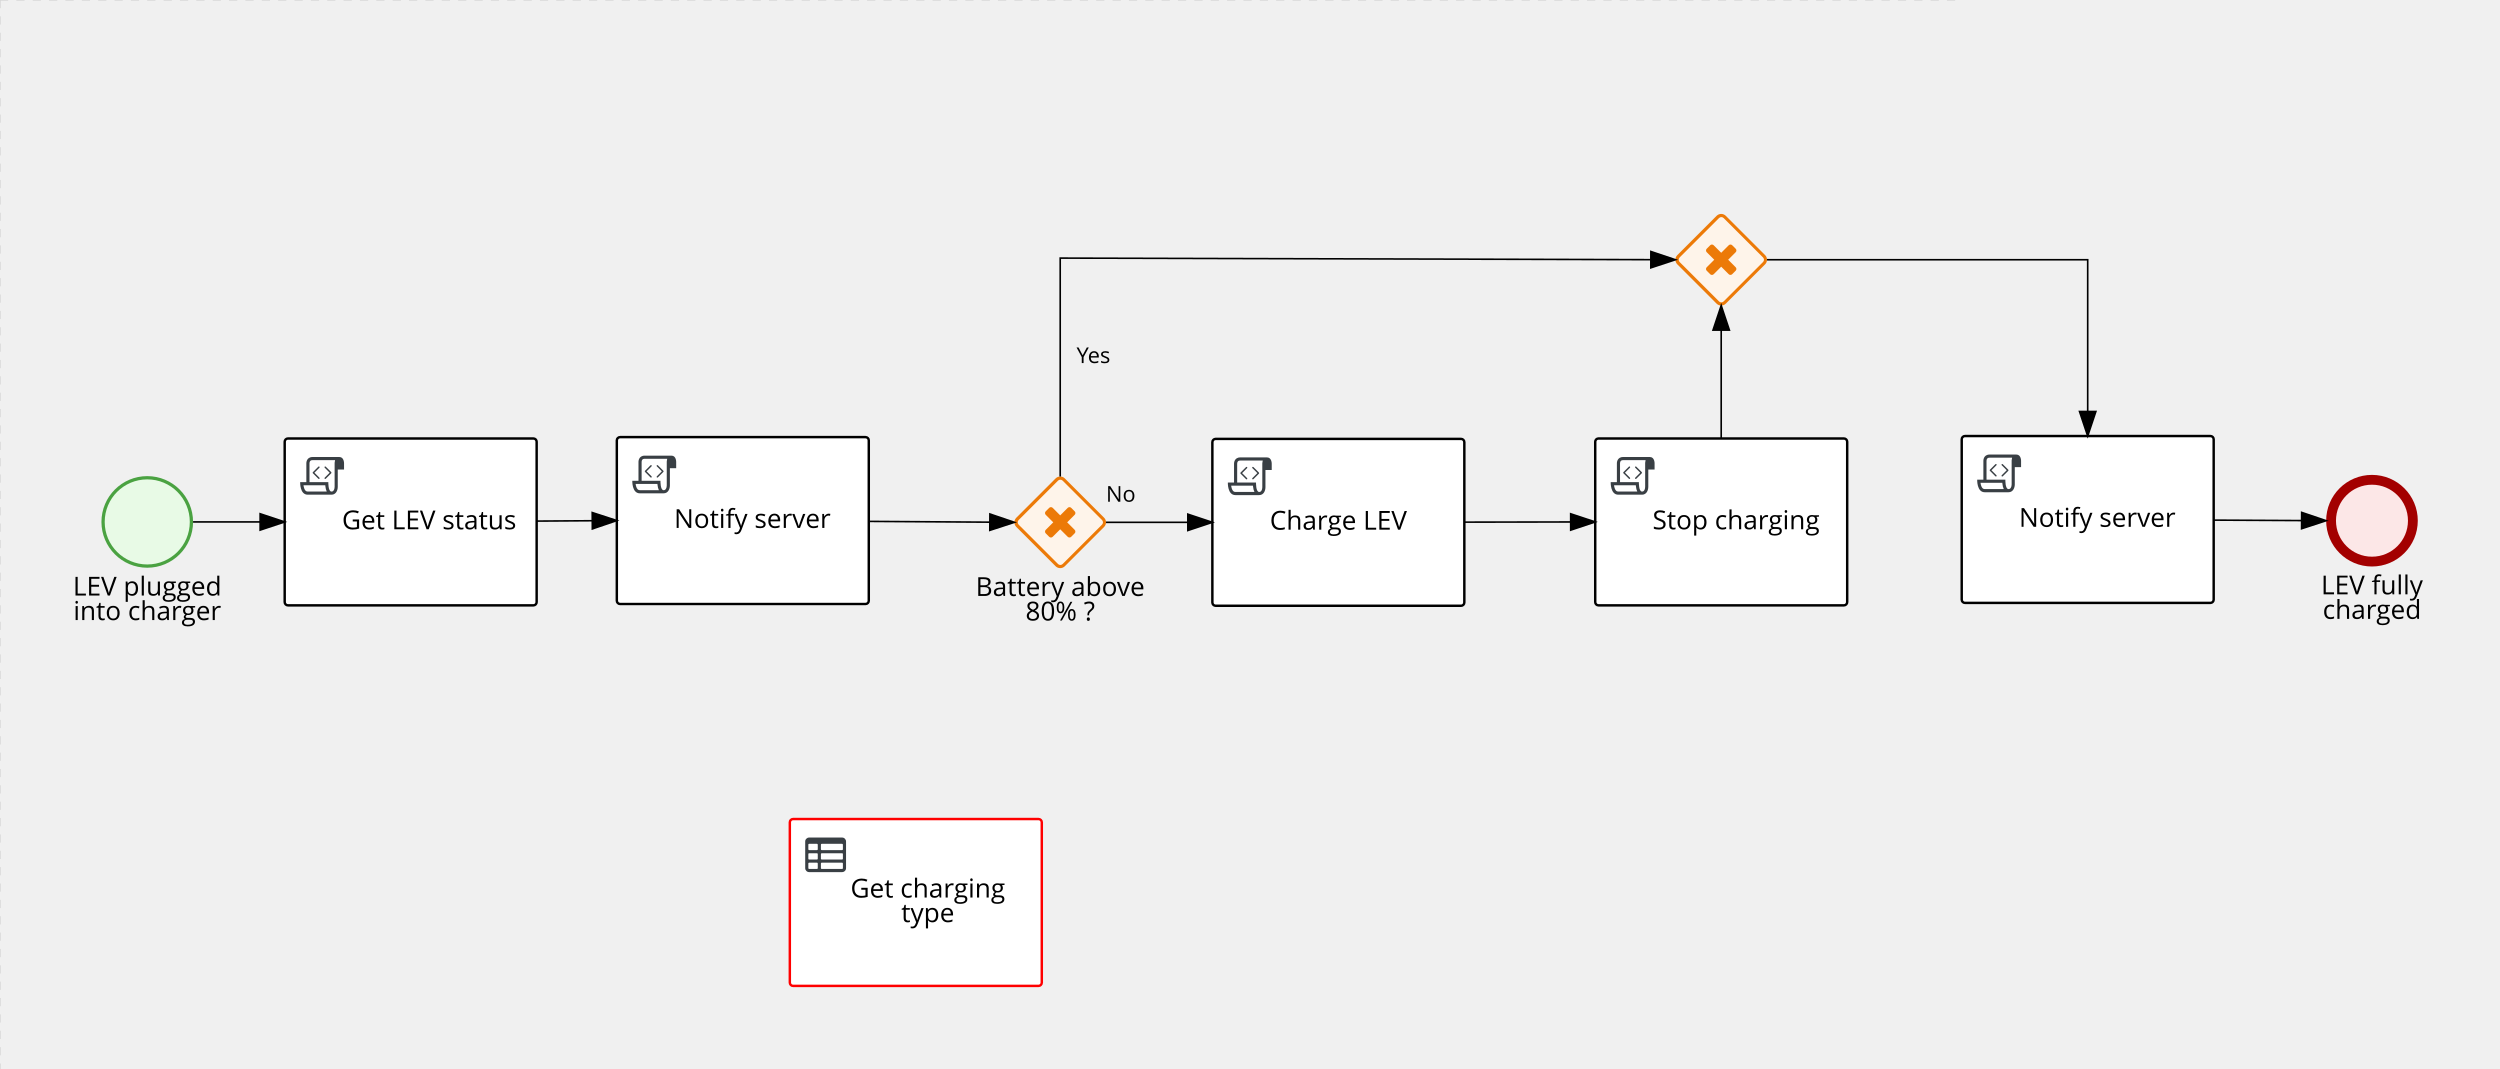
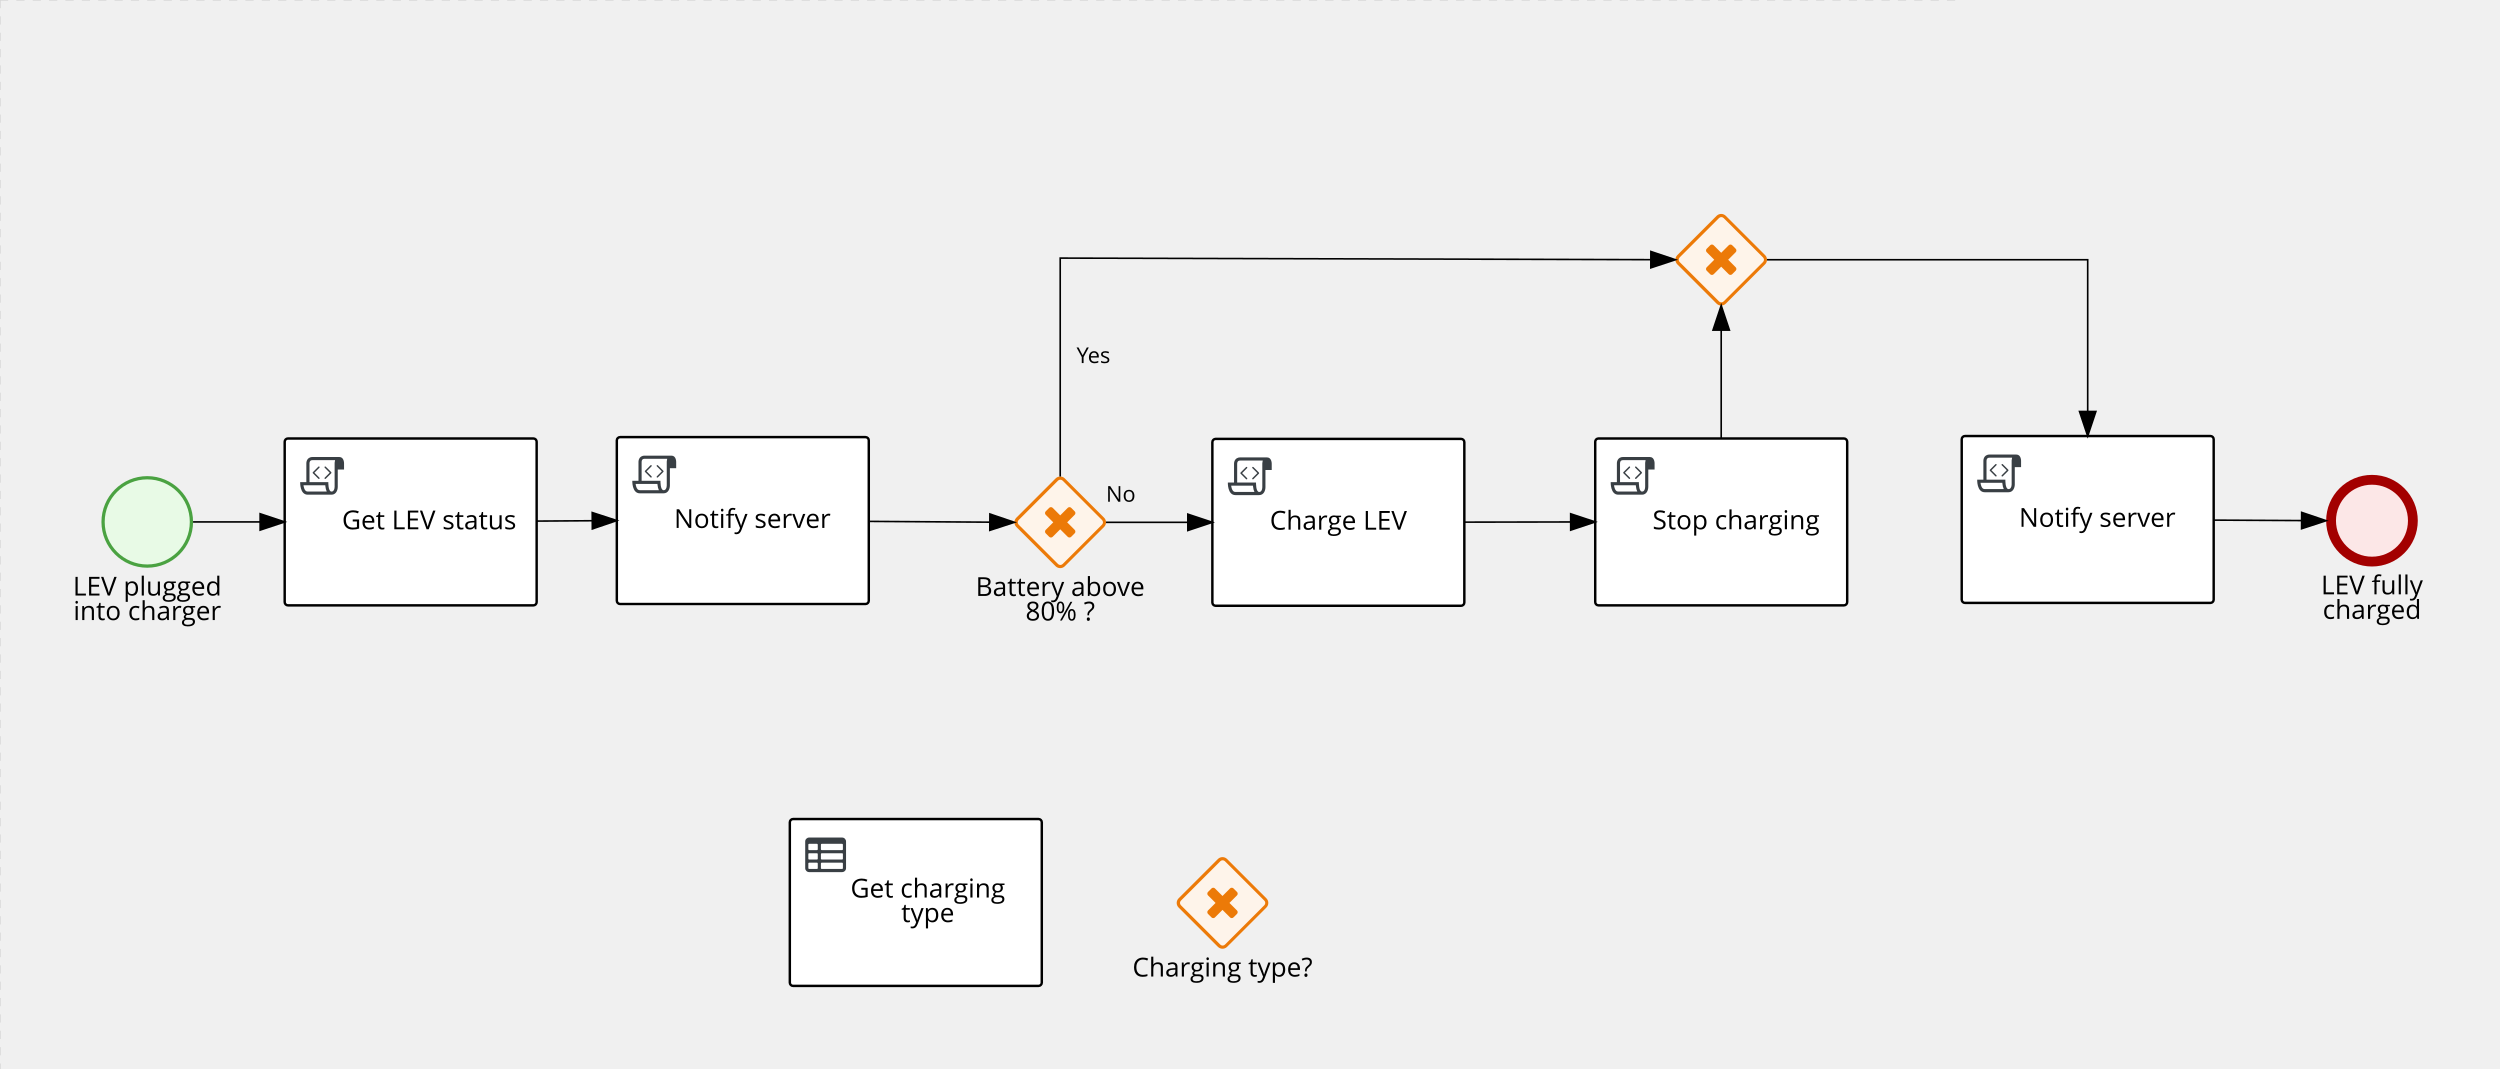
<svg xmlns="http://www.w3.org/2000/svg" version="1.1" width="1528" height="653" viewBox="0 0 1528 653">
  <defs />
  <g transform="matrix(1,0,0,1,0,0)">
    <g>
      <g>
        <g>
          <path fill="none" stroke="#d3d3d3" paint-order="fill stroke markers" d=" M 0 0 L 1200 0" stroke-miterlimit="10" stroke-opacity="0.8" stroke-dasharray="5" />
        </g>
        <g>
          <path fill="none" stroke="#d3d3d3" paint-order="fill stroke markers" d=" M 0 0 L 0 800" stroke-miterlimit="10" stroke-opacity="0.8" stroke-dasharray="5" />
        </g>
      </g>
      <g id="_4B5C4515-BD2F-43A4-8A5E-1904B69EF2A3" bpmn2nodeid="_4B5C4515-BD2F-43A4-8A5E-1904B69EF2A3" transform="matrix(1,0,0,1,620,291.25)">
        <g>
          <path fill="none" stroke="none" />
        </g>
        <g transform="matrix(0.125,0,0,0.125,0,0)">
          <g transform="matrix(1,0,0,1,0,0)">
            <path fill="#fef4ea" stroke="none" id="_4B5C4515-BD2F-43A4-8A5E-1904B69EF2A3?shapeType=BACKGROUND" paint-order="stroke fill markers" d=" M 0 0 M 224.4 4.3 C 216.4 4.3 208.4 7.3 202.3 13.4 L 13.5 202.2 C 1.3 214.4 1.3 234.2 13.5 246.4 L 202.2 435.1 C 208.3 441.2 216.4 444.2 224.3 444.2 C 232.2 444.2 240.3 441.2 246.4 435.1 L 435.1 246.4 C 447.3 234.2 447.3 214.4 435.1 202.2 L 246.5 13.4 C 240.4 7.3 232.4 4.3 224.4 4.3 L 224.4 4.3 Z" />
          </g>
          <g>
            <g transform="matrix(1,0,0,1,0,0)">
              <g transform="matrix(1,0,0,1,0,0)">
                <path fill="rgb(236,122,8)" stroke="none" id="_4B5C4515-BD2F-43A4-8A5E-1904B69EF2A3?shapeType=BORDER&amp;renderType=FILL" paint-order="stroke fill markers" d=" M 0 0 M 20.8 212.7 L 213.3 20.2 C 219.6 13.9 229.7 13.9 235.9 20.2 L 428.4 212.7 C 434.7 219 434.7 229.1 428.4 235.3 L 235.9 427.8 C 229.6 434.1 219.5 434.1 213.3 427.8 L 20.8 235.3 C 14.5 229.1 14.5 218.9 20.8 212.7 L 20.8 212.7 Z M 0 0 M 0 224 C 0 232.1 3.1 240.3 9.3 246.5 L 201.5 438.7 C 213.9 451.1 234.1 451.1 246.5 438.7 L 438.7 246.5 C 444.9 240.3 448 232.1 448 224 C 448 215.9 444.9 207.7 438.7 201.5 L 246.5 9.3 C 234.1 -3.1 213.9 -3.1 201.5 9.3 L 9.3 201.5 C 3.1 207.7 0 215.9 0 224 L 0 224 Z" />
              </g>
            </g>
          </g>
          <g>
            <g transform="matrix(1,0,0,1,0,0)">
              <g transform="matrix(1,0,0,1,0,0)">
                <path fill="#ec7a08" stroke="none" id="_4B5C4515-BD2F-43A4-8A5E-1904B69EF2A3undefined" paint-order="stroke fill markers" d=" M 0 0 M 298.2 269.2 C 298.2 272.6 297.1 275.3 294.7 277.7 L 277.7 294.7 C 275.3 297.1 272.6 298.2 269.2 298.2 C 265.8 298.2 263.1 297.1 260.7 294.7 L 224 258 L 187.2 294.8 C 184.8 297.2 182.1 298.3 178.7 298.3 C 175.3 298.3 172.6 297.2 170.2 294.8 L 153.2 277.8 C 150.8 275.4 149.7 272.7 149.7 269.3 C 149.7 265.9 150.8 263.2 153.2 260.8 L 190 224 L 153.2 187.2 C 150.8 184.8 149.7 182 149.7 178.7 C 149.7 175.3 150.8 172.5 153.2 170.2 L 170.2 153.2 C 172.6 150.8 175.3 149.7 178.7 149.7 C 182.1 149.7 184.8 150.8 187.2 153.2 L 224 190 L 260.8 153.2 C 263.2 150.8 265.9 149.7 269.3 149.7 C 272.7 149.7 275.4 150.8 277.8 153.2 L 294.8 170.2 C 297.2 172.5 298.3 175.3 298.3 178.7 C 298.3 182 297.2 184.8 294.8 187.2 L 258 224 L 294.8 260.8 C 297.1 263.1 298.2 265.9 298.2 269.2 Z" />
              </g>
            </g>
          </g>
        </g>
        <g transform="matrix(1,0,0,1,-25.74219,61)">
          <text fill="#000000" stroke="none" font-family="Open Sans" font-size="12pt" font-style="normal" font-weight="normal" text-decoration="normal" x="53.742" y="12" text-anchor="middle" dominant-baseline="alphabetic">Battery above </text>
          <text fill="#000000" stroke="none" font-family="Open Sans" font-size="12pt" font-style="normal" font-weight="normal" text-decoration="normal" x="53.742" y="27" text-anchor="middle" dominant-baseline="alphabetic">        80% ?        </text>
        </g>
      </g>
      <g id="_B5CCC057-EF30-4952-B1A7-DE82EDC33570" bpmn2nodeid="_B5CCC057-EF30-4952-B1A7-DE82EDC33570" transform="matrix(1,0,0,1,62,291)">
        <g>
          <path fill="none" stroke="none" />
        </g>
        <g transform="matrix(0.125,0,0,0.125,0,0)">
          <g transform="matrix(1,0,0,1,0,0)">
            <path fill="#e8fae6" stroke="none" id="_B5CCC057-EF30-4952-B1A7-DE82EDC33570?shapeType=BACKGROUND" paint-order="stroke fill markers" d=" M 0 0 M 444 224 C 444 263.9 434.2 300.8 414.4 334.5 C 394.7 368.2 368 394.9 334.4 414.5 C 300.8 434.1 263.9 444 224 444 C 184.1 444 147.2 434.2 113.5 414.4 C 79.8 394.7 53.1 368 33.5 334.4 C 13.9 300.8 4 263.9 4 224 C 4 184.1 13.8 147.2 33.6 113.5 C 53.4 79.8 80.1 53.1 113.6 33.5 C 147.1 13.9 184.1 4 224 4 C 263.9 4 300.8 13.8 334.5 33.6 C 368.2 53.4 394.9 80.1 414.5 113.6 C 434.1 147.1 444 184.1 444 224 Z" />
          </g>
          <g>
            <g transform="matrix(1,0,0,1,0,0)">
              <g transform="matrix(1,0,0,1,0,0)">
                <path fill="#4aa241" stroke="none" id="_B5CCC057-EF30-4952-B1A7-DE82EDC33570?shapeType=BORDER&amp;renderType=FILL" paint-order="stroke fill markers" d=" M 0 0 M 224 0 C 100.3 0 0 100.3 0 224 C 0 347.7 100.3 448 224 448 C 347.7 448 448 347.7 448 224 C 448 100.3 347.7 0 224 0 Z M 0 0 M 224 432 C 109.1 432 16 338.9 16 224 C 16 109.1 109.1 16 224 16 C 338.9 16 432 109.1 432 224 C 432 338.9 338.9 432 224 432 Z" />
              </g>
            </g>
          </g>
        </g>
        <g transform="matrix(1,0,0,1,-19.51172,61)">
          <text fill="#000000" stroke="none" font-family="Open Sans" font-size="12pt" font-style="normal" font-weight="normal" text-decoration="normal" x="47.512" y="12" text-anchor="middle" dominant-baseline="alphabetic">LEV plugged </text>
          <text fill="#000000" stroke="none" font-family="Open Sans" font-size="12pt" font-style="normal" font-weight="normal" text-decoration="normal" x="47.512" y="27" text-anchor="middle" dominant-baseline="alphabetic">into charger </text>
        </g>
      </g>
      <g id="_08F3C379-D075-4F62-9CAC-3A40F6E01151" bpmn2nodeid="_08F3C379-D075-4F62-9CAC-3A40F6E01151" transform="matrix(1,0,0,1,1024,130.75)">
        <g>
          <path fill="none" stroke="none" />
        </g>
        <g transform="matrix(0.125,0,0,0.125,0,0)">
          <g transform="matrix(1,0,0,1,0,0)">
            <path fill="#fef4ea" stroke="none" id="_08F3C379-D075-4F62-9CAC-3A40F6E01151?shapeType=BACKGROUND" paint-order="stroke fill markers" d=" M 0 0 M 224.4 4.3 C 216.4 4.3 208.4 7.3 202.3 13.4 L 13.5 202.2 C 1.3 214.4 1.3 234.2 13.5 246.4 L 202.2 435.1 C 208.3 441.2 216.4 444.2 224.3 444.2 C 232.2 444.2 240.3 441.2 246.4 435.1 L 435.1 246.4 C 447.3 234.2 447.3 214.4 435.1 202.2 L 246.5 13.4 C 240.4 7.3 232.4 4.3 224.4 4.3 L 224.4 4.3 Z" />
          </g>
          <g>
            <g transform="matrix(1,0,0,1,0,0)">
              <g transform="matrix(1,0,0,1,0,0)">
                <path fill="#ec7a08" stroke="none" id="_08F3C379-D075-4F62-9CAC-3A40F6E01151?shapeType=BORDER&amp;renderType=FILL" paint-order="stroke fill markers" d=" M 0 0 M 20.8 212.7 L 213.3 20.2 C 219.6 13.9 229.7 13.9 235.9 20.2 L 428.4 212.7 C 434.7 219 434.7 229.1 428.4 235.3 L 235.9 427.8 C 229.6 434.1 219.5 434.1 213.3 427.8 L 20.8 235.3 C 14.5 229.1 14.5 218.9 20.8 212.7 L 20.8 212.7 Z M 0 0 M 0 224 C 0 232.1 3.1 240.3 9.3 246.5 L 201.5 438.7 C 213.9 451.1 234.1 451.1 246.5 438.7 L 438.7 246.5 C 444.9 240.3 448 232.1 448 224 C 448 215.9 444.9 207.7 438.7 201.5 L 246.5 9.3 C 234.1 -3.1 213.9 -3.1 201.5 9.3 L 9.3 201.5 C 3.1 207.7 0 215.9 0 224 L 0 224 Z" />
              </g>
            </g>
          </g>
          <g>
            <g transform="matrix(1,0,0,1,0,0)">
              <g transform="matrix(1,0,0,1,0,0)">
                <path fill="#ec7a08" stroke="none" id="_08F3C379-D075-4F62-9CAC-3A40F6E01151undefined" paint-order="stroke fill markers" d=" M 0 0 M 298.2 269.2 C 298.2 272.6 297.1 275.3 294.7 277.7 L 277.7 294.7 C 275.3 297.1 272.6 298.2 269.2 298.2 C 265.8 298.2 263.1 297.1 260.7 294.7 L 224 258 L 187.2 294.8 C 184.8 297.2 182.1 298.3 178.7 298.3 C 175.3 298.3 172.6 297.2 170.2 294.8 L 153.2 277.8 C 150.8 275.4 149.7 272.7 149.7 269.3 C 149.7 265.9 150.8 263.2 153.2 260.8 L 190 224 L 153.2 187.2 C 150.8 184.8 149.7 182 149.7 178.7 C 149.7 175.3 150.8 172.5 153.2 170.2 L 170.2 153.2 C 172.6 150.8 175.3 149.7 178.7 149.7 C 182.1 149.7 184.8 150.8 187.2 153.2 L 224 190 L 260.8 153.2 C 263.2 150.8 265.9 149.7 269.3 149.7 C 272.7 149.7 275.4 150.8 277.8 153.2 L 294.8 170.2 C 297.2 172.5 298.3 175.3 298.3 178.7 C 298.3 182 297.2 184.8 294.8 187.2 L 258 224 L 294.8 260.8 C 297.1 263.1 298.2 265.9 298.2 269.2 Z" />
              </g>
            </g>
          </g>
        </g>
        <g transform="matrix(1,0,0,1,28,61)" />
      </g>
      <g id="_A47060D8-9A13-48FD-B64A-E8CAF3DBD5E8" bpmn2nodeid="_A47060D8-9A13-48FD-B64A-E8CAF3DBD5E8" transform="matrix(1,0,0,1,377,267.168)">
        <g>
          <path fill="none" stroke="none" />
        </g>
        <g transform="matrix(1,0,0,1,0,0)">
          <path fill="#ffffff" stroke="none" id="_A47060D8-9A13-48FD-B64A-E8CAF3DBD5E8?shapeType=BACKGROUND" paint-order="stroke fill markers" d=" M 2 0 L 152 0 L 152 0 A 2 2 0 0 1 154 2 L 154 100 L 154 100 A 2 2 0 0 1 152 102 L 2 102 L 2 102 A 2 2 0 0 1 0 100 L 0 2 L 0 2 A 2 2 0 0 1 2 0 Z" />
        </g>
        <g transform="matrix(1,0,0,1,0,0)">
          <path fill="none" stroke="rgb(0,0,0)" id="_A47060D8-9A13-48FD-B64A-E8CAF3DBD5E8?shapeType=BORDER&amp;renderType=STROKE" paint-order="fill stroke markers" d=" M 2 0 L 152 0 L 152 0 A 2 2 0 0 1 154 2 L 154 100 L 154 100 A 2 2 0 0 1 152 102 L 2 102 L 2 102 A 2 2 0 0 1 0 100 L 0 2 L 0 2 A 2 2 0 0 1 2 0 Z" stroke-miterlimit="10" stroke-width="1.5" stroke-dasharray="" />
        </g>
        <g>
          <g transform="matrix(0.06,0,0,0.06,9.4,9.4)">
            <g transform="matrix(1,0,0,1,0,0)">
              <path fill="#393f44" stroke="none" id="_A47060D8-9A13-48FD-B64A-E8CAF3DBD5E8undefined" paint-order="stroke fill markers" d=" M 0 0 M 197.3 130.2 C 194.4 127.3 189.6 127.3 186.7 130.2 L 130.2 186.7 C 127.3 189.6 127.3 194.4 130.2 197.3 L 186.7 253.8 C 188.1 255.3 190.1 256 192 256 C 193.9 256 195.9 255.3 197.3 253.7 C 200.2 250.8 200.2 246 197.3 243.1 L 146.2 192 L 197.3 140.8 C 200.2 137.9 200.2 133.1 197.3 130.2 Z" />
            </g>
            <g transform="matrix(1,0,0,1,0,0)">
              <path fill="#393f44" stroke="none" id="_A47060D8-9A13-48FD-B64A-E8CAF3DBD5E8undefined" paint-order="stroke fill markers" d=" M 0 0 M 261.3 130.2 C 258.4 127.3 253.6 127.3 250.7 130.2 C 247.8 133.1 247.8 137.9 250.7 140.8 L 301.8 191.9 L 250.7 243 C 247.8 245.9 247.8 250.7 250.7 253.6 C 252.1 255.3 254.1 256 256 256 C 257.9 256 259.9 255.3 261.3 253.8 L 317.8 197.3 C 320.7 194.4 320.7 189.6 317.8 186.7 L 261.3 130.2 Z" />
            </g>
            <g transform="matrix(1,0,0,1,0,0)">
              <path fill="#393f44" stroke="none" id="_A47060D8-9A13-48FD-B64A-E8CAF3DBD5E8undefined" paint-order="stroke fill markers" d=" M 0 0 M 400 32 C 400 32 152.8 32 128 32 C 62 32 64 96 64 96 L 64 288 L 1 288 C 1 288 -4 416 78 416 L 320 416 C 368 416 384 368 384 336 C 384 314.2 384 224.4 384 160 L 448 160 L 448 96 C 448 96 449 32 400 32 Z M 0 0 M 78 383.9 C 68.5 383.9 61.6 381.1 55.5 374.9 C 43.4 362.4 37.5 339.6 34.9 320 L 256.9 320 C 257.1 322.7 257.3 325.4 257.6 328.2 C 260 351.6 264.7 370.1 271.9 383.9 L 78 383.9 L 78 383.9 Z M 0 0 M 352 336 C 352 345.9 349.6 360.3 342.9 371 C 337.2 380.1 330.4 384 320 384 C 285 384 288 288 288 288 L 96 288 L 96 96 L 96 95.9 L 96 95.1 C 96 90.6 97.6 78.3 104.7 71.2 C 106.5 69.4 111.9 64 128 64 L 356.5 64 C 354.4 72.8 352.8 81.8 352.2 89.9 C 352.2 90.5 352.1 91.1 352.1 91.7 C 352.1 92 352.1 92.3 352.1 92.6 C 352 94.8 352 96 352 96 L 352 160 L 352 336 Z" />
            </g>
          </g>
        </g>
        <g transform="matrix(1,0,0,1,35,43.5)">
          <text fill="#000000" stroke="none" font-family="Open Sans" font-size="12pt" font-style="normal" font-weight="normal" text-decoration="normal" x="47.863" y="12" text-anchor="middle" dominant-baseline="alphabetic">Notify server</text>
        </g>
      </g>
      <g id="_00CB8FBA-5BE4-4E2A-A73D-FD6F79FF0930" bpmn2nodeid="_00CB8FBA-5BE4-4E2A-A73D-FD6F79FF0930" transform="matrix(1,0,0,1,174,268)">
        <g>
          <path fill="none" stroke="none" />
        </g>
        <g transform="matrix(1,0,0,1,0,0)">
          <path fill="#ffffff" stroke="none" id="_00CB8FBA-5BE4-4E2A-A73D-FD6F79FF0930?shapeType=BACKGROUND" paint-order="stroke fill markers" d=" M 2 0 L 152 0 L 152 0 A 2 2 0 0 1 154 2 L 154 100 L 154 100 A 2 2 0 0 1 152 102 L 2 102 L 2 102 A 2 2 0 0 1 0 100 L 0 2 L 0 2 A 2 2 0 0 1 2 0 Z" />
        </g>
        <g transform="matrix(1,0,0,1,0,0)">
          <path fill="none" stroke="rgb(0,0,0)" id="_00CB8FBA-5BE4-4E2A-A73D-FD6F79FF0930?shapeType=BORDER&amp;renderType=STROKE" paint-order="fill stroke markers" d=" M 2 0 L 152 0 L 152 0 A 2 2 0 0 1 154 2 L 154 100 L 154 100 A 2 2 0 0 1 152 102 L 2 102 L 2 102 A 2 2 0 0 1 0 100 L 0 2 L 0 2 A 2 2 0 0 1 2 0 Z" stroke-miterlimit="10" stroke-width="1.5" stroke-dasharray="" />
        </g>
        <g>
          <g transform="matrix(0.06,0,0,0.06,9.4,9.4)">
            <g transform="matrix(1,0,0,1,0,0)">
              <path fill="#393f44" stroke="none" id="_00CB8FBA-5BE4-4E2A-A73D-FD6F79FF0930undefined" paint-order="stroke fill markers" d=" M 0 0 M 197.3 130.2 C 194.4 127.3 189.6 127.3 186.7 130.2 L 130.2 186.7 C 127.3 189.6 127.3 194.4 130.2 197.3 L 186.7 253.8 C 188.1 255.3 190.1 256 192 256 C 193.9 256 195.9 255.3 197.3 253.7 C 200.2 250.8 200.2 246 197.3 243.1 L 146.2 192 L 197.3 140.8 C 200.2 137.9 200.2 133.1 197.3 130.2 Z" />
            </g>
            <g transform="matrix(1,0,0,1,0,0)">
              <path fill="#393f44" stroke="none" id="_00CB8FBA-5BE4-4E2A-A73D-FD6F79FF0930undefined" paint-order="stroke fill markers" d=" M 0 0 M 261.3 130.2 C 258.4 127.3 253.6 127.3 250.7 130.2 C 247.8 133.1 247.8 137.9 250.7 140.8 L 301.8 191.9 L 250.7 243 C 247.8 245.9 247.8 250.7 250.7 253.6 C 252.1 255.3 254.1 256 256 256 C 257.9 256 259.9 255.3 261.3 253.8 L 317.8 197.3 C 320.7 194.4 320.7 189.6 317.8 186.7 L 261.3 130.2 Z" />
            </g>
            <g transform="matrix(1,0,0,1,0,0)">
              <path fill="#393f44" stroke="none" id="_00CB8FBA-5BE4-4E2A-A73D-FD6F79FF0930undefined" paint-order="stroke fill markers" d=" M 0 0 M 400 32 C 400 32 152.8 32 128 32 C 62 32 64 96 64 96 L 64 288 L 1 288 C 1 288 -4 416 78 416 L 320 416 C 368 416 384 368 384 336 C 384 314.2 384 224.4 384 160 L 448 160 L 448 96 C 448 96 449 32 400 32 Z M 0 0 M 78 383.9 C 68.5 383.9 61.6 381.1 55.5 374.9 C 43.4 362.4 37.5 339.6 34.9 320 L 256.9 320 C 257.1 322.7 257.3 325.4 257.6 328.2 C 260 351.6 264.7 370.1 271.9 383.9 L 78 383.9 L 78 383.9 Z M 0 0 M 352 336 C 352 345.9 349.6 360.3 342.9 371 C 337.2 380.1 330.4 384 320 384 C 285 384 288 288 288 288 L 96 288 L 96 96 L 96 95.9 L 96 95.1 C 96 90.6 97.6 78.3 104.7 71.2 C 106.5 69.4 111.9 64 128 64 L 356.5 64 C 354.4 72.8 352.8 81.8 352.2 89.9 C 352.2 90.5 352.1 91.1 352.1 91.7 C 352.1 92 352.1 92.3 352.1 92.6 C 352 94.8 352 96 352 96 L 352 160 L 352 336 Z" />
            </g>
          </g>
        </g>
        <g transform="matrix(1,0,0,1,35,43.5)">
          <text fill="#000000" stroke="none" font-family="Open Sans" font-size="12pt" font-style="normal" font-weight="normal" text-decoration="normal" x="53.297" y="12" text-anchor="middle" dominant-baseline="alphabetic">Get LEV status</text>
        </g>
      </g>
      <g id="_267D009A-15D0-4B9D-A7A2-544B05562087" bpmn2nodeid="_267D009A-15D0-4B9D-A7A2-544B05562087" transform="matrix(1,0,0,1,1421.75,290.25)">
        <g>
          <path fill="none" stroke="none" />
        </g>
        <g transform="matrix(0.125,0,0,0.125,0,0)">
          <g transform="matrix(1,0,0,1,0,0)">
            <path fill="#fce7e7" stroke="none" id="_267D009A-15D0-4B9D-A7A2-544B05562087?shapeType=BACKGROUND" paint-order="stroke fill markers" d=" M 0 0 M 444 224 C 444 263.9 434.2 300.8 414.4 334.5 C 394.7 368.2 368 394.9 334.4 414.5 C 300.8 434.1 263.9 444 224 444 C 184.1 444 147.2 434.2 113.5 414.4 C 79.8 394.7 53.1 368 33.5 334.4 C 13.9 300.8 4 263.9 4 224 C 4 184.1 13.8 147.2 33.6 113.5 C 53.4 79.8 80.1 53.1 113.6 33.5 C 147.1 13.9 184.1 4 224 4 C 263.9 4 300.8 13.8 334.5 33.6 C 368.2 53.4 394.9 80.1 414.5 113.6 C 434.1 147.1 444 184.1 444 224 Z" />
          </g>
          <g>
            <g transform="matrix(1,0,0,1,0,0)">
              <g transform="matrix(1,0,0,1,0,0)">
                <path fill="#a30000" stroke="none" id="_267D009A-15D0-4B9D-A7A2-544B05562087?shapeType=BORDER&amp;renderType=FILL" paint-order="stroke fill markers" d=" M 0 0 M 224 0 C 100.3 0 0 100.3 0 224 C 0 347.7 100.3 448 224 448 C 347.7 448 448 347.7 448 224 C 448 100.3 347.7 0 224 0 Z M 0 0 M 224 400 C 126.8 400 48 321.2 48 224 C 48 126.8 126.8 48 224 48 C 321.2 48 400 126.8 400 224 C 400 321.2 321.2 400 224 400 Z" />
              </g>
            </g>
          </g>
        </g>
        <g transform="matrix(1,0,0,1,-5.21875,61)">
          <text fill="#000000" stroke="none" font-family="Open Sans" font-size="12pt" font-style="normal" font-weight="normal" text-decoration="normal" x="33.219" y="12" text-anchor="middle" dominant-baseline="alphabetic">LEV fully </text>
          <text fill="#000000" stroke="none" font-family="Open Sans" font-size="12pt" font-style="normal" font-weight="normal" text-decoration="normal" x="33.219" y="27" text-anchor="middle" dominant-baseline="alphabetic">charged </text>
        </g>
      </g>
      <g id="_A56CAD33-A695-4F9C-985E-B90B38721AEA" bpmn2nodeid="_A56CAD33-A695-4F9C-985E-B90B38721AEA" transform="matrix(1,0,0,1,975,268)">
        <g>
          <path fill="none" stroke="none" />
        </g>
        <g transform="matrix(1,0,0,1,0,0)">
          <path fill="#ffffff" stroke="none" id="_A56CAD33-A695-4F9C-985E-B90B38721AEA?shapeType=BACKGROUND" paint-order="stroke fill markers" d=" M 2 0 L 152 0 L 152 0 A 2 2 0 0 1 154 2 L 154 100 L 154 100 A 2 2 0 0 1 152 102 L 2 102 L 2 102 A 2 2 0 0 1 0 100 L 0 2 L 0 2 A 2 2 0 0 1 2 0 Z" />
        </g>
        <g transform="matrix(1,0,0,1,0,0)">
          <path fill="none" stroke="#000000" id="_A56CAD33-A695-4F9C-985E-B90B38721AEA?shapeType=BORDER&amp;renderType=STROKE" paint-order="fill stroke markers" d=" M 2 0 L 152 0 L 152 0 A 2 2 0 0 1 154 2 L 154 100 L 154 100 A 2 2 0 0 1 152 102 L 2 102 L 2 102 A 2 2 0 0 1 0 100 L 0 2 L 0 2 A 2 2 0 0 1 2 0 Z" stroke-miterlimit="10" stroke-width="1.5" stroke-dasharray="" />
        </g>
        <g>
          <g transform="matrix(0.06,0,0,0.06,9.4,9.4)">
            <g transform="matrix(1,0,0,1,0,0)">
              <path fill="#393f44" stroke="none" id="_A56CAD33-A695-4F9C-985E-B90B38721AEAundefined" paint-order="stroke fill markers" d=" M 0 0 M 197.3 130.2 C 194.4 127.3 189.6 127.3 186.7 130.2 L 130.2 186.7 C 127.3 189.6 127.3 194.4 130.2 197.3 L 186.7 253.8 C 188.1 255.3 190.1 256 192 256 C 193.9 256 195.9 255.3 197.3 253.7 C 200.2 250.8 200.2 246 197.3 243.1 L 146.2 192 L 197.3 140.8 C 200.2 137.9 200.2 133.1 197.3 130.2 Z" />
            </g>
            <g transform="matrix(1,0,0,1,0,0)">
              <path fill="#393f44" stroke="none" id="_A56CAD33-A695-4F9C-985E-B90B38721AEAundefined" paint-order="stroke fill markers" d=" M 0 0 M 261.3 130.2 C 258.4 127.3 253.6 127.3 250.7 130.2 C 247.8 133.1 247.8 137.9 250.7 140.8 L 301.8 191.9 L 250.7 243 C 247.8 245.9 247.8 250.7 250.7 253.6 C 252.1 255.3 254.1 256 256 256 C 257.9 256 259.9 255.3 261.3 253.8 L 317.8 197.3 C 320.7 194.4 320.7 189.6 317.8 186.7 L 261.3 130.2 Z" />
            </g>
            <g transform="matrix(1,0,0,1,0,0)">
              <path fill="#393f44" stroke="none" id="_A56CAD33-A695-4F9C-985E-B90B38721AEAundefined" paint-order="stroke fill markers" d=" M 0 0 M 400 32 C 400 32 152.8 32 128 32 C 62 32 64 96 64 96 L 64 288 L 1 288 C 1 288 -4 416 78 416 L 320 416 C 368 416 384 368 384 336 C 384 314.2 384 224.4 384 160 L 448 160 L 448 96 C 448 96 449 32 400 32 Z M 0 0 M 78 383.9 C 68.5 383.9 61.6 381.1 55.5 374.9 C 43.4 362.4 37.5 339.6 34.9 320 L 256.9 320 C 257.1 322.7 257.3 325.4 257.6 328.2 C 260 351.6 264.7 370.1 271.9 383.9 L 78 383.9 L 78 383.9 Z M 0 0 M 352 336 C 352 345.9 349.6 360.3 342.9 371 C 337.2 380.1 330.4 384 320 384 C 285 384 288 288 288 288 L 96 288 L 96 96 L 96 95.9 L 96 95.1 C 96 90.6 97.6 78.3 104.7 71.2 C 106.5 69.4 111.9 64 128 64 L 356.5 64 C 354.4 72.8 352.8 81.8 352.2 89.9 C 352.2 90.5 352.1 91.1 352.1 91.7 C 352.1 92 352.1 92.3 352.1 92.6 C 352 94.8 352 96 352 96 L 352 160 L 352 336 Z" />
            </g>
          </g>
        </g>
        <g transform="matrix(1,0,0,1,35,43.5)">
          <text fill="#000000" stroke="none" font-family="Open Sans" font-size="12pt" font-style="normal" font-weight="normal" text-decoration="normal" x="51.082" y="12" text-anchor="middle" dominant-baseline="alphabetic">Stop charging</text>
        </g>
      </g>
      <g id="_2D353FE5-7EA9-4442-9D02-125BDD913A92" bpmn2nodeid="_2D353FE5-7EA9-4442-9D02-125BDD913A92" transform="matrix(1,0,0,1,741,268.25)">
        <g>
          <path fill="none" stroke="none" />
        </g>
        <g transform="matrix(1,0,0,1,0,0)">
          <path fill="#ffffff" stroke="none" id="_2D353FE5-7EA9-4442-9D02-125BDD913A92?shapeType=BACKGROUND" paint-order="stroke fill markers" d=" M 2 0 L 152 0 L 152 0 A 2 2 0 0 1 154 2 L 154 100 L 154 100 A 2 2 0 0 1 152 102 L 2 102 L 2 102 A 2 2 0 0 1 0 100 L 0 2 L 0 2 A 2 2 0 0 1 2 0 Z" />
        </g>
        <g transform="matrix(1,0,0,1,0,0)">
          <path fill="none" stroke="#000000" id="_2D353FE5-7EA9-4442-9D02-125BDD913A92?shapeType=BORDER&amp;renderType=STROKE" paint-order="fill stroke markers" d=" M 2 0 L 152 0 L 152 0 A 2 2 0 0 1 154 2 L 154 100 L 154 100 A 2 2 0 0 1 152 102 L 2 102 L 2 102 A 2 2 0 0 1 0 100 L 0 2 L 0 2 A 2 2 0 0 1 2 0 Z" stroke-miterlimit="10" stroke-width="1.5" stroke-dasharray="" />
        </g>
        <g>
          <g transform="matrix(0.06,0,0,0.06,9.4,9.4)">
            <g transform="matrix(1,0,0,1,0,0)">
              <path fill="#393f44" stroke="none" id="_2D353FE5-7EA9-4442-9D02-125BDD913A92undefined" paint-order="stroke fill markers" d=" M 0 0 M 197.3 130.2 C 194.4 127.3 189.6 127.3 186.7 130.2 L 130.2 186.7 C 127.3 189.6 127.3 194.4 130.2 197.3 L 186.7 253.8 C 188.1 255.3 190.1 256 192 256 C 193.9 256 195.9 255.3 197.3 253.7 C 200.2 250.8 200.2 246 197.3 243.1 L 146.2 192 L 197.3 140.8 C 200.2 137.9 200.2 133.1 197.3 130.2 Z" />
            </g>
            <g transform="matrix(1,0,0,1,0,0)">
              <path fill="#393f44" stroke="none" id="_2D353FE5-7EA9-4442-9D02-125BDD913A92undefined" paint-order="stroke fill markers" d=" M 0 0 M 261.3 130.2 C 258.4 127.3 253.6 127.3 250.7 130.2 C 247.8 133.1 247.8 137.9 250.7 140.8 L 301.8 191.9 L 250.7 243 C 247.8 245.9 247.8 250.7 250.7 253.6 C 252.1 255.3 254.1 256 256 256 C 257.9 256 259.9 255.3 261.3 253.8 L 317.8 197.3 C 320.7 194.4 320.7 189.6 317.8 186.7 L 261.3 130.2 Z" />
            </g>
            <g transform="matrix(1,0,0,1,0,0)">
              <path fill="#393f44" stroke="none" id="_2D353FE5-7EA9-4442-9D02-125BDD913A92undefined" paint-order="stroke fill markers" d=" M 0 0 M 400 32 C 400 32 152.8 32 128 32 C 62 32 64 96 64 96 L 64 288 L 1 288 C 1 288 -4 416 78 416 L 320 416 C 368 416 384 368 384 336 C 384 314.2 384 224.4 384 160 L 448 160 L 448 96 C 448 96 449 32 400 32 Z M 0 0 M 78 383.9 C 68.5 383.9 61.6 381.1 55.5 374.9 C 43.4 362.4 37.5 339.6 34.9 320 L 256.9 320 C 257.1 322.7 257.3 325.4 257.6 328.2 C 260 351.6 264.7 370.1 271.9 383.9 L 78 383.9 L 78 383.9 Z M 0 0 M 352 336 C 352 345.9 349.6 360.3 342.9 371 C 337.2 380.1 330.4 384 320 384 C 285 384 288 288 288 288 L 96 288 L 96 96 L 96 95.9 L 96 95.1 C 96 90.6 97.6 78.3 104.7 71.2 C 106.5 69.4 111.9 64 128 64 L 356.5 64 C 354.4 72.8 352.8 81.8 352.2 89.9 C 352.2 90.5 352.1 91.1 352.1 91.7 C 352.1 92 352.1 92.3 352.1 92.6 C 352 94.8 352 96 352 96 L 352 160 L 352 336 Z" />
            </g>
          </g>
        </g>
        <g transform="matrix(1,0,0,1,35.09375,43.5)">
          <text fill="#000000" stroke="none" font-family="Open Sans" font-size="12pt" font-style="normal" font-weight="normal" text-decoration="normal" x="41.906" y="12" text-anchor="middle" dominant-baseline="alphabetic">Charge LEV</text>
        </g>
      </g>
      <g id="_7B8415BA-DBC8-49F2-ABD2-9E426F52D6A6" bpmn2nodeid="_7B8415BA-DBC8-49F2-ABD2-9E426F52D6A6" transform="matrix(1,0,0,1,1199,266.5)">
        <g>
          <path fill="none" stroke="none" />
        </g>
        <g transform="matrix(1,0,0,1,0,0)">
          <path fill="#ffffff" stroke="none" id="_7B8415BA-DBC8-49F2-ABD2-9E426F52D6A6?shapeType=BACKGROUND" paint-order="stroke fill markers" d=" M 2 0 L 152 0 L 152 0 A 2 2 0 0 1 154 2 L 154 100 L 154 100 A 2 2 0 0 1 152 102 L 2 102 L 2 102 A 2 2 0 0 1 0 100 L 0 2 L 0 2 A 2 2 0 0 1 2 0 Z" />
        </g>
        <g transform="matrix(1,0,0,1,0,0)">
          <path fill="none" stroke="#000000" id="_7B8415BA-DBC8-49F2-ABD2-9E426F52D6A6?shapeType=BORDER&amp;renderType=STROKE" paint-order="fill stroke markers" d=" M 2 0 L 152 0 L 152 0 A 2 2 0 0 1 154 2 L 154 100 L 154 100 A 2 2 0 0 1 152 102 L 2 102 L 2 102 A 2 2 0 0 1 0 100 L 0 2 L 0 2 A 2 2 0 0 1 2 0 Z" stroke-miterlimit="10" stroke-width="1.5" stroke-dasharray="" />
        </g>
        <g>
          <g transform="matrix(0.06,0,0,0.06,9.4,9.4)">
            <g transform="matrix(1,0,0,1,0,0)">
              <path fill="#393f44" stroke="none" id="_7B8415BA-DBC8-49F2-ABD2-9E426F52D6A6undefined" paint-order="stroke fill markers" d=" M 0 0 M 197.3 130.2 C 194.4 127.3 189.6 127.3 186.7 130.2 L 130.2 186.7 C 127.3 189.6 127.3 194.4 130.2 197.3 L 186.7 253.8 C 188.1 255.3 190.1 256 192 256 C 193.9 256 195.9 255.3 197.3 253.7 C 200.2 250.8 200.2 246 197.3 243.1 L 146.2 192 L 197.3 140.8 C 200.2 137.9 200.2 133.1 197.3 130.2 Z" />
            </g>
            <g transform="matrix(1,0,0,1,0,0)">
              <path fill="#393f44" stroke="none" id="_7B8415BA-DBC8-49F2-ABD2-9E426F52D6A6undefined" paint-order="stroke fill markers" d=" M 0 0 M 261.3 130.2 C 258.4 127.3 253.6 127.3 250.7 130.2 C 247.8 133.1 247.8 137.9 250.7 140.8 L 301.8 191.9 L 250.7 243 C 247.8 245.9 247.8 250.7 250.7 253.6 C 252.1 255.3 254.1 256 256 256 C 257.9 256 259.9 255.3 261.3 253.8 L 317.8 197.3 C 320.7 194.4 320.7 189.6 317.8 186.7 L 261.3 130.2 Z" />
            </g>
            <g transform="matrix(1,0,0,1,0,0)">
              <path fill="#393f44" stroke="none" id="_7B8415BA-DBC8-49F2-ABD2-9E426F52D6A6undefined" paint-order="stroke fill markers" d=" M 0 0 M 400 32 C 400 32 152.8 32 128 32 C 62 32 64 96 64 96 L 64 288 L 1 288 C 1 288 -4 416 78 416 L 320 416 C 368 416 384 368 384 336 C 384 314.2 384 224.4 384 160 L 448 160 L 448 96 C 448 96 449 32 400 32 Z M 0 0 M 78 383.9 C 68.5 383.9 61.6 381.1 55.5 374.9 C 43.4 362.4 37.5 339.6 34.9 320 L 256.9 320 C 257.1 322.7 257.3 325.4 257.6 328.2 C 260 351.6 264.7 370.1 271.9 383.9 L 78 383.9 L 78 383.9 Z M 0 0 M 352 336 C 352 345.9 349.6 360.3 342.9 371 C 337.2 380.1 330.4 384 320 384 C 285 384 288 288 288 288 L 96 288 L 96 96 L 96 95.9 L 96 95.1 C 96 90.6 97.6 78.3 104.7 71.2 C 106.5 69.4 111.9 64 128 64 L 356.5 64 C 354.4 72.8 352.8 81.8 352.2 89.9 C 352.2 90.5 352.1 91.1 352.1 91.7 C 352.1 92 352.1 92.3 352.1 92.6 C 352 94.8 352 96 352 96 L 352 160 L 352 336 Z" />
            </g>
          </g>
        </g>
        <g transform="matrix(1,0,0,1,35,43.5)">
          <text fill="#000000" stroke="none" font-family="Open Sans" font-size="12pt" font-style="normal" font-weight="normal" text-decoration="normal" x="47.863" y="12" text-anchor="middle" dominant-baseline="alphabetic">Notify server</text>
        </g>
      </g>
      <g id="_19D786FC-D7FB-4C03-B719-FF352D327937" bpmn2nodeid="_19D786FC-D7FB-4C03-B719-FF352D327937">
        <g>
          <path fill="none" stroke="#000000" paint-order="fill stroke markers" d=" M 118 319 L 159 319" stroke-miterlimit="10" stroke-dasharray="" />
        </g>
        <g transform="matrix(1,0,0,1,118,319)" />
        <g transform="matrix(6.123233995736766e-17,1,-1,6.123233995736766e-17,174,314)">
          <path fill="#000000" stroke="#000000" paint-order="fill stroke markers" d=" M 10 15 L 0 15 L 5 0 Z" stroke-miterlimit="10" stroke-dasharray="" />
        </g>
        <g transform="matrix(1,0,0,1,118,309)" />
      </g>
      <g id="_B98D2DA4-13BD-46E5-80C0-3EDC1DD0232F" bpmn2nodeid="_B98D2DA4-13BD-46E5-80C0-3EDC1DD0232F">
        <g>
          <path fill="none" stroke="#000000" paint-order="fill stroke markers" d=" M 328 318.492 L 362 318.267" stroke-miterlimit="10" stroke-dasharray="" />
        </g>
        <g transform="matrix(1,0,0,1,328,318.4916)" />
        <g transform="matrix(0.006602794,0.9999782,-0.9999782,0.006602794,376.967,313.1681)">
          <path fill="#000000" stroke="#000000" paint-order="fill stroke markers" d=" M 10 15 L 0 15 L 5 0 Z" stroke-miterlimit="10" stroke-dasharray="" />
        </g>
        <g transform="matrix(1,0,0,1,328.066,308.33)" />
      </g>
      <g id="_B2F99227-0084-4194-979D-E32E0EA1E0A1" bpmn2nodeid="_B2F99227-0084-4194-979D-E32E0EA1E0A1">
        <g>
          <path fill="none" stroke="#000000" paint-order="fill stroke markers" d=" M 531 318.67 L 605 319.152" stroke-miterlimit="10" stroke-dasharray="" />
        </g>
        <g transform="matrix(1,0,0,1,531,318.6699)" />
        <g transform="matrix(-0.006517754,0.9999788,-0.9999788,-0.006517754,620.0326,314.2501)">
          <path fill="#000000" stroke="#000000" paint-order="fill stroke markers" d=" M 10 15 L 0 15 L 5 0 Z" stroke-miterlimit="10" stroke-dasharray="" />
        </g>
        <g transform="matrix(1,0,0,1,531.0652,308.9602)" />
      </g>
      <g id="_8F596190-157C-4928-8E80-0404A342CAF7" bpmn2nodeid="_8F596190-157C-4928-8E80-0404A342CAF7">
        <g>
          <path fill="none" stroke="#000000" paint-order="fill stroke markers" d=" M 648 291.25 L 648 157.75 L 1009 158.71" stroke-miterlimit="10" stroke-dasharray="" />
        </g>
        <g transform="matrix(1,0,0,1,648,291.25)" />
        <g transform="matrix(-0.002659565,0.9999965,-0.9999965,-0.002659565,1024.013,153.75)">
          <path fill="#000000" stroke="#000000" paint-order="fill stroke markers" d=" M 10 15 L 0 15 L 5 0 Z" stroke-miterlimit="10" stroke-dasharray="" />
        </g>
        <g transform="matrix(1,0,0,1,658,211.5)">
          <text fill="#000000" stroke="none" font-family="Open Sans" font-size="10pt" font-style="normal" font-weight="normal" text-decoration="normal" x="0" y="10.4" text-anchor="start" dominant-baseline="alphabetic">Yes                                 </text>
        </g>
      </g>
      <g id="_C92D2FE5-BDF6-4644-A873-4E2D21BAF909" bpmn2nodeid="_C92D2FE5-BDF6-4644-A873-4E2D21BAF909">
        <g>
          <path fill="none" stroke="#000000" paint-order="fill stroke markers" d=" M 1080 158.75 L 1276 158.75 L 1276 251.5" stroke-miterlimit="10" stroke-dasharray="" />
        </g>
        <g transform="matrix(1,0,0,1,1080,158.75)" />
        <g transform="matrix(-1,1.2246467991473532e-16,-1.2246467991473532e-16,-1,1281,266.5)">
          <path fill="#000000" stroke="#000000" paint-order="fill stroke markers" d=" M 10 15 L 0 15 L 5 0 Z" stroke-miterlimit="10" stroke-dasharray="" />
        </g>
        <g transform="matrix(1,0,0,1,1080,148.75)" />
      </g>
      <g id="_49458C81-71A1-4223-A836-1BB2FD4FA9A5" bpmn2nodeid="_49458C81-71A1-4223-A836-1BB2FD4FA9A5">
        <g>
          <path fill="none" stroke="#000000" paint-order="fill stroke markers" d=" M 1353 317.896 L 1406.75 318.173" stroke-miterlimit="10" stroke-dasharray="" />
        </g>
        <g transform="matrix(1,0,0,1,1353,317.8962)" />
        <g transform="matrix(-0.005145729,0.9999868,-0.9999868,-0.005145729,1421.776,313.2501)">
          <path fill="#000000" stroke="#000000" paint-order="fill stroke markers" d=" M 10 15 L 0 15 L 5 0 Z" stroke-miterlimit="10" stroke-dasharray="" />
        </g>
        <g transform="matrix(1,0,0,1,1353.051,308.0732)" />
      </g>
      <g id="_BA648518-7868-42EE-ACF9-2CA76042FD84" bpmn2nodeid="_BA648518-7868-42EE-ACF9-2CA76042FD84">
        <g>
          <path fill="none" stroke="#000000" paint-order="fill stroke markers" d=" M 676 319.25 L 726 319.25" stroke-miterlimit="10" stroke-dasharray="" />
        </g>
        <g transform="matrix(1,0,0,1,676,319.25)" />
        <g transform="matrix(6.123233995736766e-17,1,-1,6.123233995736766e-17,741,314.25)">
          <path fill="#000000" stroke="#000000" paint-order="fill stroke markers" d=" M 10 15 L 0 15 L 5 0 Z" stroke-miterlimit="10" stroke-dasharray="" />
        </g>
        <g transform="matrix(1,0,0,1,676,296.25)">
          <text fill="#000000" stroke="none" font-family="Open Sans" font-size="10pt" font-style="normal" font-weight="normal" text-decoration="normal" x="0" y="10.4" text-anchor="start" dominant-baseline="alphabetic">No              </text>
        </g>
      </g>
      <g id="_CFBFF9DF-EE09-48AF-89DE-EBAA73B37C54" bpmn2nodeid="_CFBFF9DF-EE09-48AF-89DE-EBAA73B37C54">
        <g>
          <path fill="none" stroke="#000000" paint-order="fill stroke markers" d=" M 895 319.127 L 960 319.024" stroke-miterlimit="10" stroke-dasharray="" />
        </g>
        <g transform="matrix(1,0,0,1,895,319.1274)" />
        <g transform="matrix(0.001592355,0.9999987,-0.9999987,0.001592355,974.992,314)">
          <path fill="#000000" stroke="#000000" paint-order="fill stroke markers" d=" M 10 15 L 0 15 L 5 0 Z" stroke-miterlimit="10" stroke-dasharray="" />
        </g>
        <g transform="matrix(1,0,0,1,895.0159,309.0637)" />
      </g>
      <g id="_8E979A52-2DFD-42E6-AFFD-8E4CE717A781" bpmn2nodeid="_8E979A52-2DFD-42E6-AFFD-8E4CE717A781">
        <g>
          <path fill="none" stroke="#000000" paint-order="fill stroke markers" d=" M 1052 268 L 1052 201.75" stroke-miterlimit="10" stroke-dasharray="" />
        </g>
        <g transform="matrix(1,0,0,1,1052,268)" />
        <g transform="matrix(1,0,0,1,1047,186.75)">
          <path fill="#000000" stroke="#000000" paint-order="fill stroke markers" d=" M 10 15 L 0 15 L 5 0 Z" stroke-miterlimit="10" stroke-dasharray="" />
        </g>
        <g transform="matrix(1,0,0,1,1062,227.375)" />
      </g>
      <g transform="matrix(1,0,0,1,620,291.25)" />
      <g transform="matrix(1,0,0,1,62,291)" />
      <g transform="matrix(1,0,0,1,1024,130.75)" />
      <g transform="matrix(1,0,0,1,377,267.168)" />
      <g transform="matrix(1,0,0,1,1421.75,290.25)" />
      <g transform="matrix(1,0,0,1,975,268)" />
      <g transform="matrix(1,0,0,1,741,268.25)" />
      <g transform="matrix(1,0,0,1,1199,266.5)" />
      <g transform="matrix(1,0,0,1,174,268)" />
      <g id="_BF464CDB-78AA-479B-AF03-F314EE798E0D" bpmn2nodeid="_BF464CDB-78AA-479B-AF03-F314EE798E0D" transform="matrix(1,0,0,1,482.7406,500.5897)">
        <g>
          <path fill="none" stroke="none" />
        </g>
        <g transform="matrix(1,0,0,1,0,0)">
          <path fill="#ffffff" stroke="none" id="_BF464CDB-78AA-479B-AF03-F314EE798E0D?shapeType=BACKGROUND" paint-order="stroke fill markers" d=" M 2 0 L 152 0 L 152 0 A 2 2 0 0 1 154 2 L 154 100 L 154 100 A 2 2 0 0 1 152 102 L 2 102 L 2 102 A 2 2 0 0 1 0 100 L 0 2 L 0 2 A 2 2 0 0 1 2 0 Z" />
        </g>
        <g transform="matrix(1,0,0,1,0,0)">
-           <path fill="none" stroke="rgb(255,0,0)" id="_BF464CDB-78AA-479B-AF03-F314EE798E0D?shapeType=BORDER&amp;renderType=STROKE" paint-order="fill stroke markers" d=" M 2 0 L 152 0 L 152 0 A 2 2 0 0 1 154 2 L 154 100 L 154 100 A 2 2 0 0 1 152 102 L 2 102 L 2 102 A 2 2 0 0 1 0 100 L 0 2 L 0 2 A 2 2 0 0 1 2 0 Z" stroke-miterlimit="10" stroke-width="1.5" stroke-dasharray="" />
+           <path fill="none" stroke="rgb(0,0,0)" id="_BF464CDB-78AA-479B-AF03-F314EE798E0D?shapeType=BORDER&amp;renderType=STROKE" paint-order="fill stroke markers" d=" M 2 0 L 152 0 L 152 0 A 2 2 0 0 1 154 2 L 154 100 L 154 100 A 2 2 0 0 1 152 102 L 2 102 L 2 102 A 2 2 0 0 1 0 100 L 0 2 L 0 2 A 2 2 0 0 1 2 0 Z" stroke-miterlimit="10" stroke-width="1.5" stroke-dasharray="" />
        </g>
        <g>
          <g transform="matrix(0.06,0,0,0.06,9.4,9.4)">
            <g transform="matrix(1,0,0,1,0,0)">
              <path fill="#393f44" stroke="none" id="_BF464CDB-78AA-479B-AF03-F314EE798E0Dundefined" paint-order="stroke fill markers" d=" M 0 0 M 128 344 L 128 296 C 128 293.7 127.2 291.8 125.8 290.2 C 124.4 288.6 122.4 288 120 288 L 40 288 C 37.7 288 35.8 288.8 34.2 290.2 C 32.6 291.6 32 293.7 32 296 L 32 344 C 32 346.3 32.8 348.2 34.2 349.8 C 35.6 351.4 37.6 352 40 352 L 120 352 C 122.3 352 124.2 351.2 125.8 349.8 C 127.4 348.4 128 346.3 128 344 Z M 0 0 M 128 248 L 128 200 C 128 197.7 127.2 195.8 125.8 194.2 C 124.4 192.6 122.4 192 120 192 L 40 192 C 37.7 192 35.8 192.8 34.2 194.2 C 32.6 195.6 32 197.7 32 200 L 32 248 C 32 250.3 32.8 252.2 34.2 253.8 C 35.6 255.4 37.6 256 40 256 L 120 256 C 122.3 256 124.2 255.2 125.8 253.8 C 127.4 252.4 128 250.3 128 248 Z M 0 0 M 376 352 C 378.3 352 380.2 351.2 381.8 349.8 C 383.4 348.4 384 346.4 384 344 L 384 296 C 384 293.7 383.2 291.8 381.8 290.2 C 380.4 288.6 378.4 288 376 288 L 168 288 C 165.7 288 163.8 288.8 162.2 290.2 C 160.6 291.6 160 293.6 160 296 L 160 344 C 160 346.3 160.8 348.2 162.2 349.8 C 163.6 351.4 165.6 352 168 352 L 376 352 Z M 0 0 M 128 152 L 128 104 C 128 101.7 127.2 99.8 125.8 98.2 C 124.4 96.6 122.3 96 120 96 L 40 96 C 37.7 96 35.8 96.8 34.2 98.2 C 32.6 99.6 32 101.7 32 104 L 32 152 C 32 154.3 32.8 156.2 34.2 157.8 C 35.6 159.4 37.6 160 40 160 L 120 160 C 122.3 160 124.2 159.2 125.8 157.8 C 127.4 156.4 128 154.3 128 152 Z M 0 0 M 376 256 C 378.3 256 380.2 255.2 381.8 253.8 C 383.4 252.4 384 250.4 384 248 L 384 200 C 384 197.7 383.2 195.8 381.8 194.2 C 380.4 192.6 378.4 192 376 192 L 168 192 C 165.7 192 163.8 192.8 162.2 194.2 C 160.6 195.6 160 197.6 160 200 L 160 248 C 160 250.3 160.8 252.2 162.2 253.8 C 163.6 255.4 165.6 256 168 256 L 376 256 Z M 0 0 M 376 160 C 378.3 160 380.2 159.2 381.8 157.8 C 383.4 156.4 384 154.4 384 152 L 384 104 C 384 101.7 383.2 99.8 381.8 98.2 C 380.4 96.6 378.3 96 376 96 L 168 96 C 165.7 96 163.8 96.8 162.2 98.2 C 160.6 99.6 160 101.6 160 104 L 160 152 C 160 154.3 160.8 156.2 162.2 157.8 C 163.6 159.4 165.6 160 168 160 L 376 160 Z M 0 0 M 416 72 L 416 344 C 416 355 412.1 364.4 404.2 372.2 C 396.3 380 387 384 376 384 L 40 384 C 29 384 19.6 380.1 11.8 372.2 C 4 364.3 0 355 0 344 L 0 72 C 0 61 3.9 51.6 11.8 43.8 C 19.7 36 29 32 40 32 L 376 32 C 387 32 396.4 35.9 404.2 43.8 C 412 51.7 416 61 416 72 Z" />
            </g>
          </g>
        </g>
        <g transform="matrix(1,0,0,1,35,36)">
          <text fill="#000000" stroke="none" font-family="Open Sans" font-size="12pt" font-style="normal" font-weight="normal" text-decoration="normal" x="49.348" y="12" text-anchor="middle" dominant-baseline="alphabetic">Get charging </text>
          <text fill="#000000" stroke="none" font-family="Open Sans" font-size="12pt" font-style="normal" font-weight="normal" text-decoration="normal" x="49.348" y="27" text-anchor="middle" dominant-baseline="alphabetic">        type        </text>
        </g>
      </g>
+       <g id="_2DF4DF7C-B67B-4CA8-B0A2-CF6BBCA86C8E" bpmn2nodeid="_2DF4DF7C-B67B-4CA8-B0A2-CF6BBCA86C8E" transform="matrix(1,0,0,1,719.1927,523.8687)">
+         <g>
+           <path fill="none" stroke="none" />
+         </g>
+         <g transform="matrix(0.125,0,0,0.125,0,0)">
+           <g transform="matrix(1,0,0,1,0,0)">
+             <path fill="#fef4ea" stroke="none" id="_2DF4DF7C-B67B-4CA8-B0A2-CF6BBCA86C8E?shapeType=BACKGROUND" paint-order="stroke fill markers" d=" M 0 0 M 224.4 4.3 C 216.4 4.3 208.4 7.3 202.3 13.4 L 13.5 202.2 C 1.3 214.4 1.3 234.2 13.5 246.4 L 202.2 435.1 C 208.3 441.2 216.4 444.2 224.3 444.2 C 232.2 444.2 240.3 441.2 246.4 435.1 L 435.1 246.4 C 447.3 234.2 447.3 214.4 435.1 202.2 L 246.5 13.4 C 240.4 7.3 232.4 4.3 224.4 4.3 L 224.4 4.3 Z" />
+           </g>
+           <g>
+             <g transform="matrix(1,0,0,1,0,0)">
+               <g transform="matrix(1,0,0,1,0,0)">
+                 <path fill="rgb(236,122,8)" stroke="none" id="_2DF4DF7C-B67B-4CA8-B0A2-CF6BBCA86C8E?shapeType=BORDER&amp;renderType=FILL" paint-order="stroke fill markers" d=" M 0 0 M 20.8 212.7 L 213.3 20.2 C 219.6 13.9 229.7 13.9 235.9 20.2 L 428.4 212.7 C 434.7 219 434.7 229.1 428.4 235.3 L 235.9 427.8 C 229.6 434.1 219.5 434.1 213.3 427.8 L 20.8 235.3 C 14.5 229.1 14.5 218.9 20.8 212.7 L 20.8 212.7 Z M 0 0 M 0 224 C 0 232.1 3.1 240.3 9.3 246.5 L 201.5 438.7 C 213.9 451.1 234.1 451.1 246.5 438.7 L 438.7 246.5 C 444.9 240.3 448 232.1 448 224 C 448 215.9 444.9 207.7 438.7 201.5 L 246.5 9.3 C 234.1 -3.1 213.9 -3.1 201.5 9.3 L 9.3 201.5 C 3.1 207.7 0 215.9 0 224 L 0 224 Z" />
+               </g>
+             </g>
+           </g>
+           <g>
+             <g transform="matrix(1,0,0,1,0,0)">
+               <g transform="matrix(1,0,0,1,0,0)">
+                 <path fill="#ec7a08" stroke="none" id="_2DF4DF7C-B67B-4CA8-B0A2-CF6BBCA86C8Eundefined" paint-order="stroke fill markers" d=" M 0 0 M 298.2 269.2 C 298.2 272.6 297.1 275.3 294.7 277.7 L 277.7 294.7 C 275.3 297.1 272.6 298.2 269.2 298.2 C 265.8 298.2 263.1 297.1 260.7 294.7 L 224 258 L 187.2 294.8 C 184.8 297.2 182.1 298.3 178.7 298.3 C 175.3 298.3 172.6 297.2 170.2 294.8 L 153.2 277.8 C 150.8 275.4 149.7 272.7 149.7 269.3 C 149.7 265.9 150.8 263.2 153.2 260.8 L 190 224 L 153.2 187.2 C 150.8 184.8 149.7 182 149.7 178.7 C 149.7 175.3 150.8 172.5 153.2 170.2 L 170.2 153.2 C 172.6 150.8 175.3 149.7 178.7 149.7 C 182.1 149.7 184.8 150.8 187.2 153.2 L 224 190 L 260.8 153.2 C 263.2 150.8 265.9 149.7 269.3 149.7 C 272.7 149.7 275.4 150.8 277.8 153.2 L 294.8 170.2 C 297.2 172.5 298.3 175.3 298.3 178.7 C 298.3 182 297.2 184.8 294.8 187.2 L 258 224 L 294.8 260.8 C 297.1 263.1 298.2 265.9 298.2 269.2 Z" />
+               </g>
+             </g>
+           </g>
+         </g>
+         <g transform="matrix(1,0,0,1,-27.05078,61)">
+           <text fill="#000000" stroke="none" font-family="Open Sans" font-size="12pt" font-style="normal" font-weight="normal" text-decoration="normal" x="55.051" y="12" text-anchor="middle" dominant-baseline="alphabetic">Charging type?</text>
+         </g>
+       </g>
+       <g transform="matrix(1,0,0,1,719.1927,523.8687)" />
      <g transform="matrix(1,0,0,1,482.7406,500.5897)" />
    </g>
  </g>
</svg>
